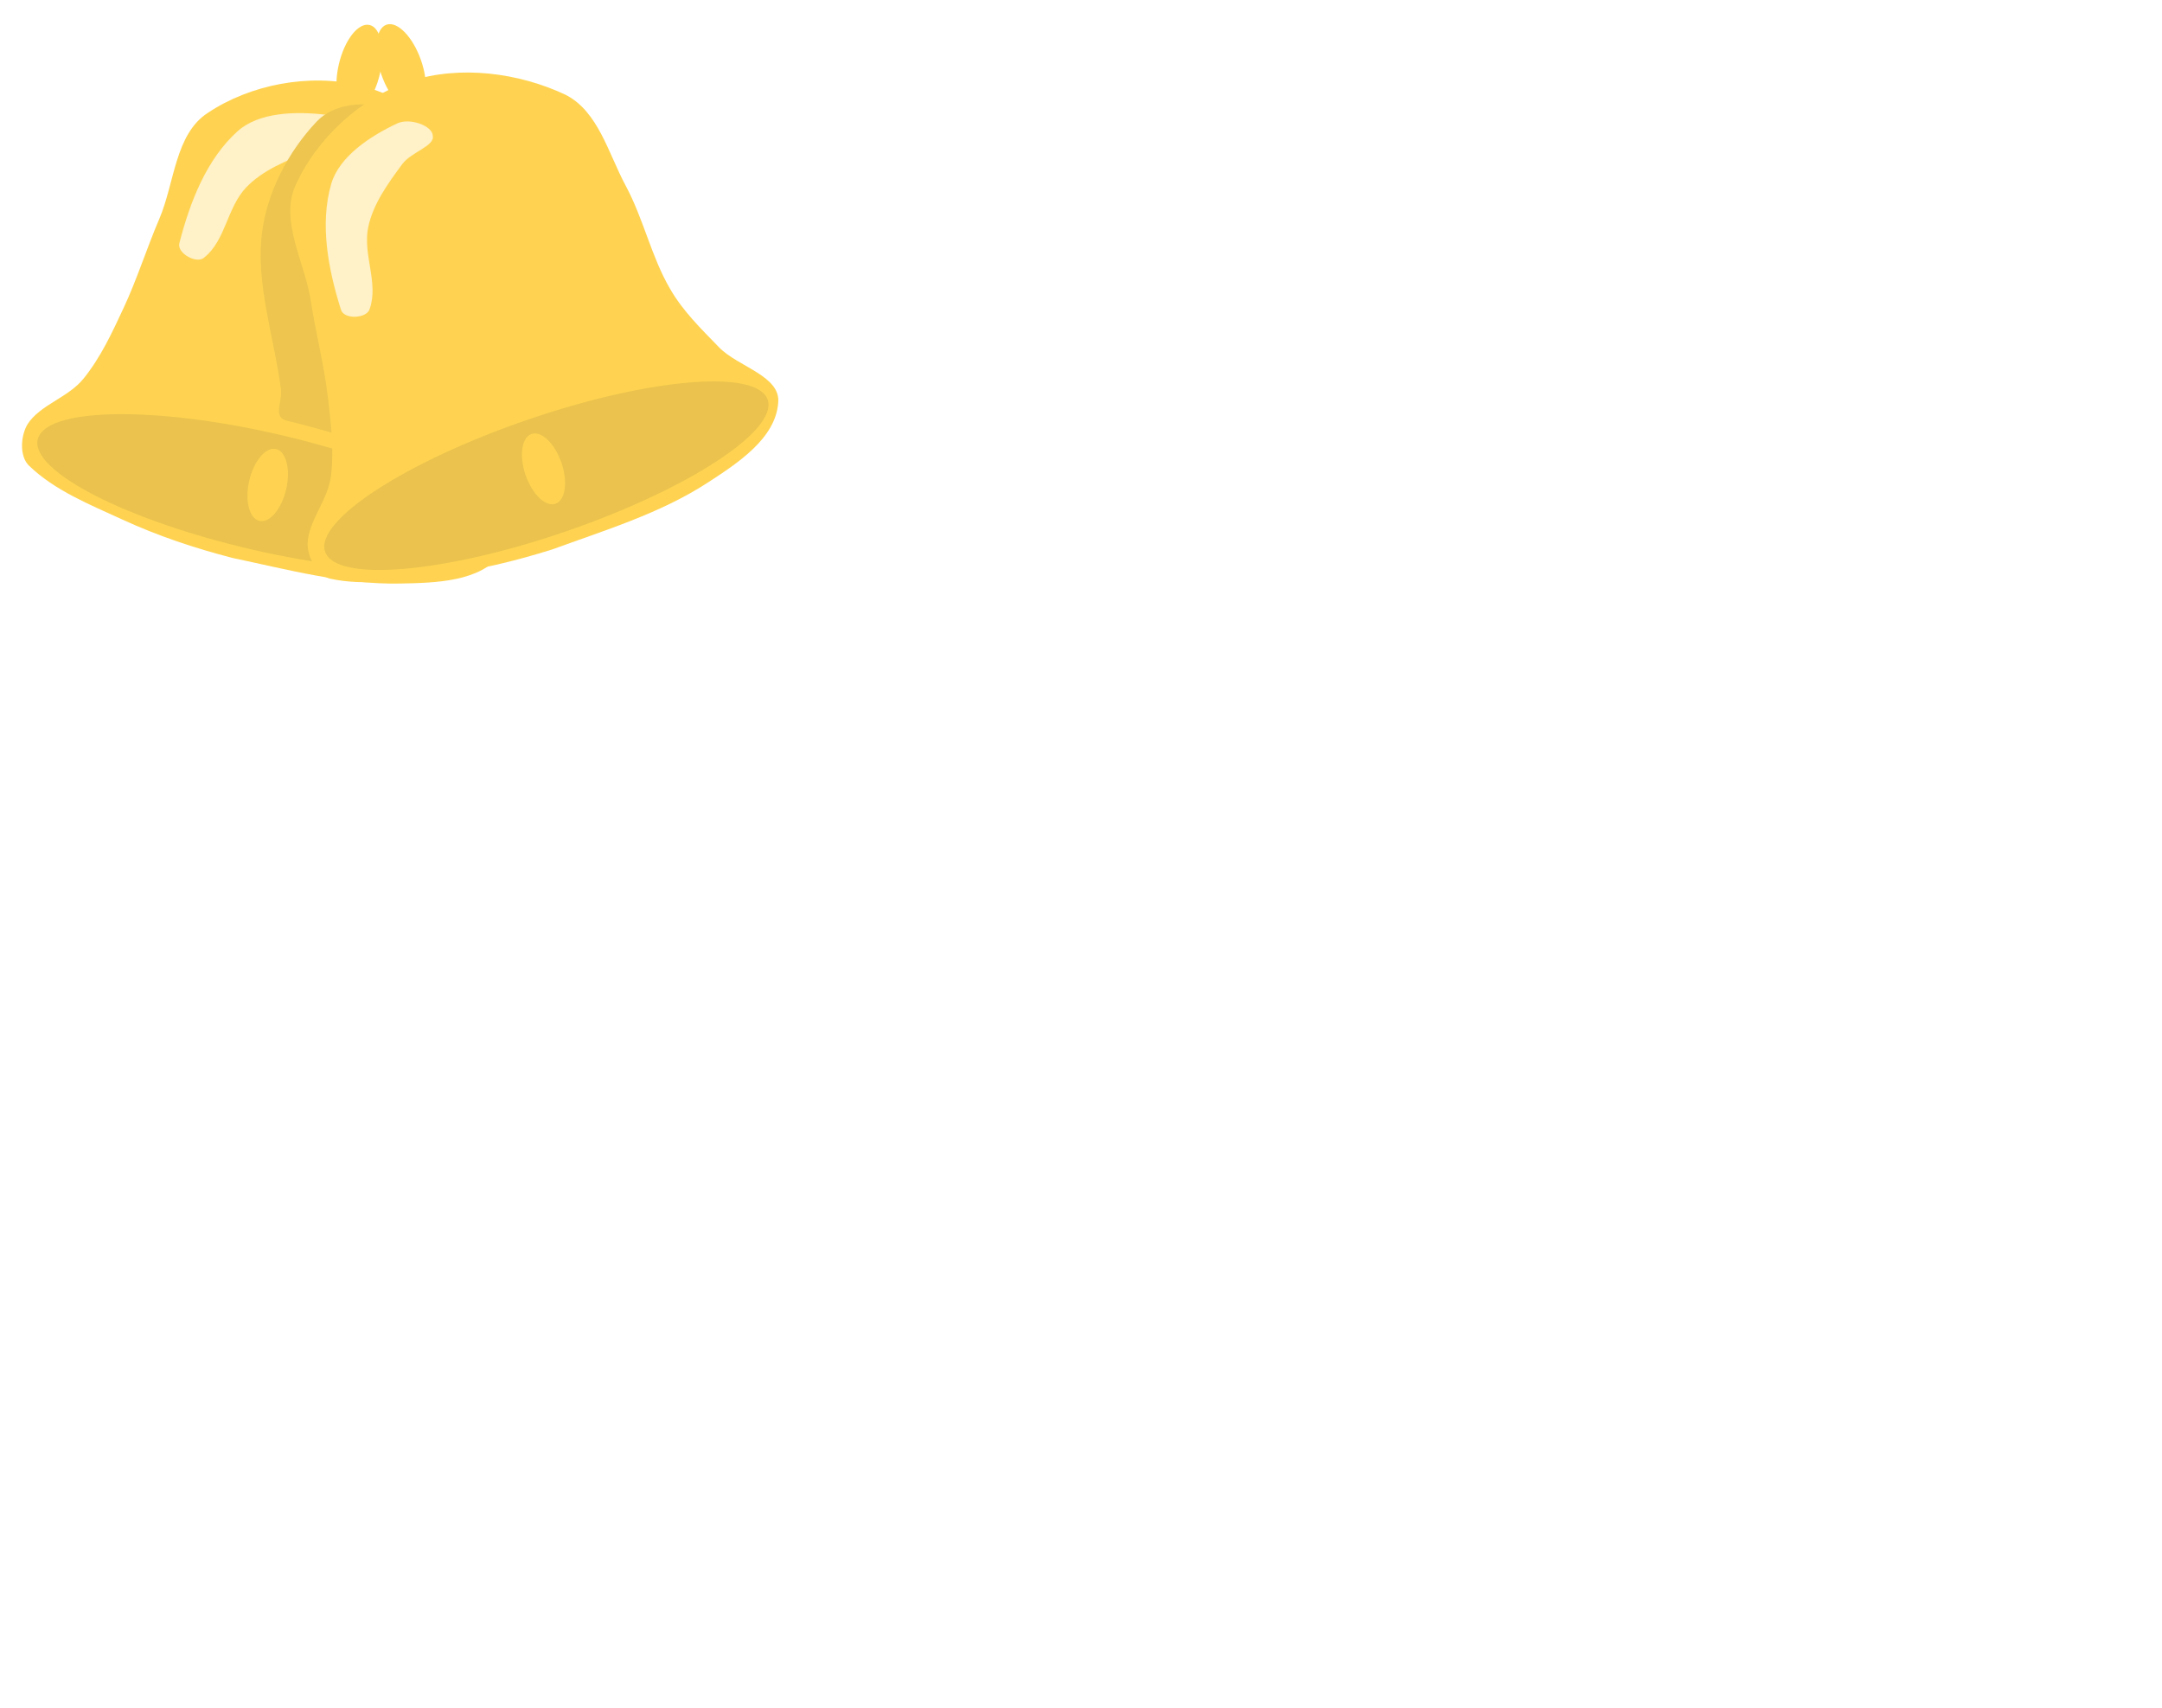
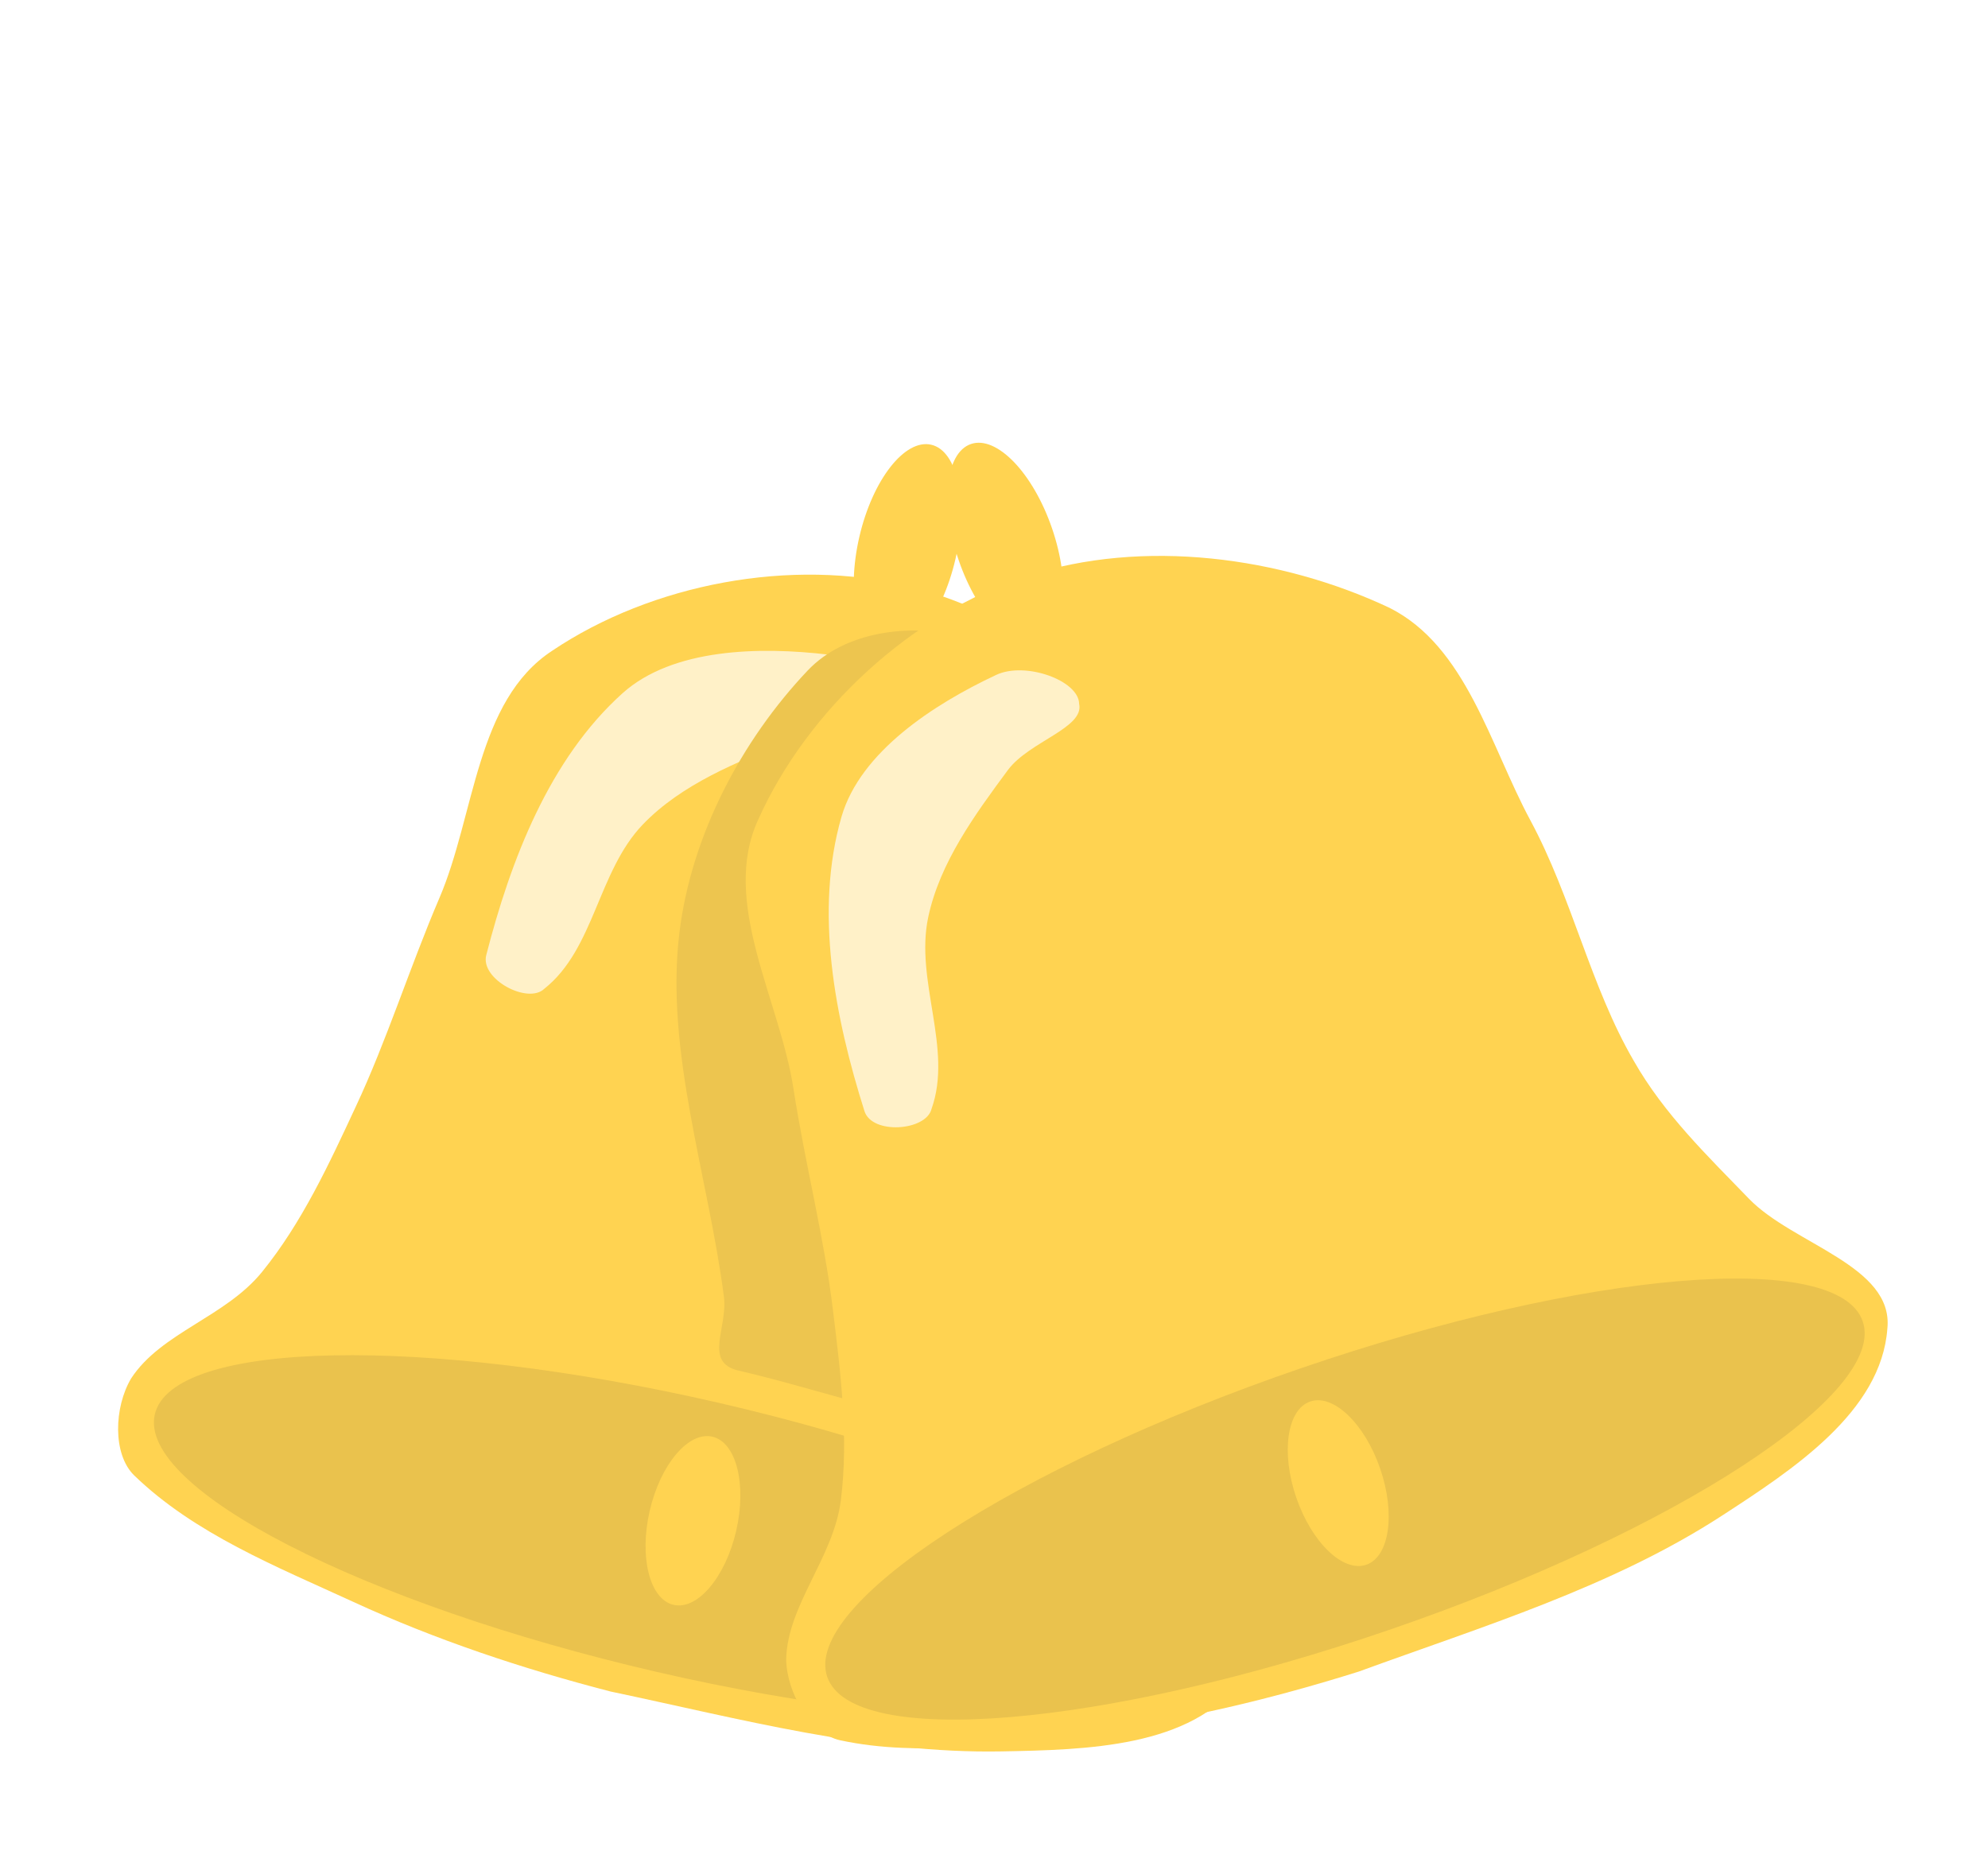
- <svg xmlns="http://www.w3.org/2000/svg" version="1.1" width="257" height="203">
-   <g id="ID0.8261458883062005" transform="matrix(1, 0, 0, 1, -192, -149)">
-     <g id="ID0.25774545641615987" transform="matrix(1, 0, 0, 1, 192, 149)">
-       <path id="ID0.8359734453260899" fill="#FFD351" stroke="none" stroke-linecap="round" d="M 244 126.500 C 256.408 126.689 269.027 133.011 277.750 141.500 C 283.830 147.722 282.855 158.026 284.250 166.500 C 285.707 175.357 284.540 184.460 286.250 193 C 287.400 199.098 290.184 204.512 292.750 210 C 295.471 215.823 304.426 221.184 301.750 227 C 298.426 234.798 288.037 237.423 279.750 239.500 C 266.794 242.745 253.102 242.240 239.750 242.500 C 230.504 242.256 221.267 241.375 212.250 239.500 C 203.872 237.766 195.052 236.402 187.750 232 C 185.136 230.396 184.222 225.733 185.250 222.500 C 187.161 217.282 193.156 214.297 195.750 209 C 198.576 203.230 199.918 196.792 201.250 190.500 C 202.794 183.324 203.401 175.511 204.750 168 C 206.376 158.987 203.855 147.676 210.250 141 C 218.588 132.093 231.756 126.315 244 126.500 Z " transform="matrix(0.488271, 0.1126898, -0.1126898, 0.488271, -62.1, -79.1)" />
-       <path id="ID0.908154658973217" fill="#FFD351" stroke="none" d="M 243 112 C 244.379 112 245.629 113.205 246.535 115.151 C 247.440 117.097 248 119.784 248 122.750 C 248 125.716 247.440 128.403 246.535 130.349 C 245.629 132.295 244.379 133.500 243 133.500 C 241.621 133.500 240.371 132.295 239.465 130.349 C 238.560 128.403 238 125.716 238 122.750 C 238 119.784 238.560 117.097 239.465 115.151 C 240.371 113.205 241.621 112 243 112 Z " transform="matrix(0.488271, 0.1126898, -0.1126898, 0.488271, -62.1, -79.1)" />
-       <path id="ID0.7001172280870378" fill="#EAC24D" stroke="none" d="M 247 228 C 262.312 228 276.187 229.569 286.234 232.103 C 296.281 234.638 302.500 238.138 302.500 242 C 302.500 245.862 296.281 249.362 286.234 251.897 C 276.187 254.431 262.312 256 247 256 C 231.688 256 217.813 254.431 207.766 251.897 C 197.719 249.362 191.500 245.862 191.500 242 C 191.500 238.138 197.719 234.638 207.766 232.103 C 217.813 229.569 231.688 228 247 228 Z " transform="matrix(0.488271, 0.1126898, -0.1126898, 0.488271, -61.75, -87.5)" />
-       <path id="ID0.7265239926055074" fill="#FFD351" stroke="none" d="M 244 215 C 245.242 215 246.367 215.980 247.181 217.564 C 247.996 219.148 248.500 221.336 248.500 223.750 C 248.500 226.164 247.996 228.352 247.181 229.936 C 246.367 231.520 245.242 232.500 244 232.500 C 242.758 232.500 241.633 231.520 240.819 229.936 C 240.004 228.352 239.500 226.164 239.500 223.750 C 239.500 221.336 240.004 219.148 240.819 217.564 C 241.633 215.980 242.758 215 244 215 Z " transform="matrix(0.488271, 0.1126898, -0.1126898, 0.488271, -62.1, -79.1)" />
-       <path id="ID0.635630413889885" fill="#FFF1C8" stroke="none" stroke-linecap="round" d="M 219.250 142 C 223.185 136.426 231.702 134.265 238.750 133.500 C 241.995 133.151 246.477 136.746 245.750 139 C 245.477 141.496 239.742 140.965 236.750 143 C 232.096 146.204 227.159 149.650 224.250 154.500 C 220.854 160.168 222.314 167.911 218.250 173 C 216.995 174.933 211.689 173.522 211.750 171 C 211.994 161.030 213.517 150.161 219.250 142 Z " transform="matrix(0.488271, 0.1126898, -0.1126898, 0.488271, -62.8, -78.45)" />
+ <svg xmlns="http://www.w3.org/2000/svg" version="1.1" width="101" height="95" id="svg1066">
+   <defs id="defs1070" />
+   <g id="ID0.8261458883062005" transform="translate(-188.6178,-129.372)">
+     <g id="ID0.25774545641615987" transform="translate(192,149)">
+       <path id="ID0.8359734453260899" d="m 244,126.5 c 12.408,0.189 25.027,6.511 33.75,15 6.08,6.222 5.105,16.526 6.5,25 1.457,8.857 0.29,17.96 2,26.5 1.15,6.098 3.934,11.512 6.5,17 2.721,5.823 11.676,11.184 9,17 -3.324,7.798 -13.713,10.423 -22,12.5 -12.956,3.245 -26.648,2.74 -40,3 -9.246,-0.244 -18.483,-1.125 -27.5,-3 -8.378,-1.734 -17.198,-3.098 -24.5,-7.5 -2.614,-1.604 -3.528,-6.267 -2.5,-9.5 1.911,-5.218 7.906,-8.203 10.5,-13.5 2.826,-5.77 4.168,-12.208 5.5,-18.5 1.544,-7.176 2.151,-14.989 3.5,-22.5 1.626,-9.013 -0.895,-20.324 5.5,-27 8.338,-8.907 21.506,-14.685 33.75,-14.5 z" transform="matrix(0.488271,0.1126898,-0.1126898,0.488271,-62.1,-79.1)" style="fill:#ffd351;stroke:none;stroke-linecap:round" />
+       <path id="ID0.908154658973217" d="m 243,112 c 1.379,0 2.629,1.205 3.535,3.151 0.905,1.946 1.465,4.633 1.465,7.599 0,2.966 -0.56,5.653 -1.465,7.599 -0.906,1.946 -2.156,3.151 -3.535,3.151 -1.379,0 -2.629,-1.205 -3.535,-3.151 -0.905,-1.946 -1.465,-4.633 -1.465,-7.599 0,-2.966 0.56,-5.653 1.465,-7.599 C 240.371,113.205 241.621,112 243,112 Z" transform="matrix(0.488271,0.1126898,-0.1126898,0.488271,-62.1,-79.1)" style="fill:#ffd351;stroke:none" />
+       <path id="ID0.7001172280870378" d="m 247,228 c 15.312,0 29.187,1.569 39.234,4.103 10.047,2.535 16.266,6.035 16.266,9.897 0,3.862 -6.219,7.362 -16.266,9.897 C 276.187,254.431 262.312,256 247,256 231.688,256 217.813,254.431 207.766,251.897 197.719,249.362 191.5,245.862 191.5,242 c 0,-3.862 6.219,-7.362 16.266,-9.897 C 217.813,229.569 231.688,228 247,228 Z" transform="matrix(0.488271,0.1126898,-0.1126898,0.488271,-61.75,-87.5)" style="fill:#eac24d;stroke:none" />
+       <path id="ID0.7265239926055074" d="m 244,215 c 1.242,0 2.367,0.98 3.181,2.564 0.815,1.584 1.319,3.772 1.319,6.186 0,2.414 -0.504,4.602 -1.319,6.186 -0.814,1.584 -1.939,2.564 -3.181,2.564 -1.242,0 -2.367,-0.98 -3.181,-2.564 -0.815,-1.584 -1.319,-3.772 -1.319,-6.186 0,-2.414 0.504,-4.602 1.319,-6.186 C 241.633,215.98 242.758,215 244,215 Z" transform="matrix(0.488271,0.1126898,-0.1126898,0.488271,-62.1,-79.1)" style="fill:#ffd351;stroke:none" />
+       <path id="ID0.635630413889885" d="m 219.25,142 c 3.935,-5.574 12.452,-7.735 19.5,-8.5 3.245,-0.349 7.727,3.246 7,5.5 -0.273,2.496 -6.008,1.965 -9,4 -4.654,3.204 -9.591,6.65 -12.5,11.5 -3.396,5.668 -1.936,13.411 -6,18.5 -1.255,1.933 -6.561,0.522 -6.5,-2 0.244,-9.97 1.767,-20.839 7.5,-29 z" transform="matrix(0.488271,0.1126898,-0.1126898,0.488271,-62.8,-78.45)" style="fill:#fff1c8;stroke:none;stroke-linecap:round" />
    </g>
-     <path id="ID0.5902045234106481" fill="#EDC54F" stroke="none" stroke-linecap="round" d="M 268.750 168 C 278.989 169.592 289.603 173.001 297.341 179.633 C 302.812 184.325 307.224 192.077 306.500 199.250 C 304.862 215.480 303.885 235.738 290.750 245 C 278.693 253.822 260.703 245.838 246.250 242.500 C 242.637 241.666 245.159 238.166 244.750 235 C 243.152 222.692 238.746 210.085 240.250 198 C 241.462 188.247 246.487 178.632 253.250 171.500 C 257.054 167.493 263.617 166.756 268.750 168 Z " transform="matrix(0.5011063, 0, 0, 0.5011063, 102.75, 77.5)" />
-     <g id="ID0.25774545641615987" transform="matrix(1, 0, 0, 1, 192, 149)">
-       <path id="ID0.8359734453260899" fill="#FFD351" stroke="none" stroke-linecap="round" d="M 244 126.500 C 256.408 126.689 269.027 133.011 277.750 141.500 C 283.830 147.722 282.855 158.026 284.250 166.500 C 285.707 175.357 284.540 184.460 286.250 193 C 287.400 199.098 290.184 204.512 292.750 210 C 295.471 215.823 304.426 221.184 301.750 227 C 298.426 234.798 288.037 237.423 279.750 239.500 C 266.794 242.745 253.102 242.240 239.750 242.500 C 230.504 242.256 221.267 241.375 212.250 239.500 C 203.872 237.766 195.052 236.402 187.750 232 C 185.136 230.396 184.222 225.733 185.250 222.500 C 187.161 217.282 193.156 214.297 195.750 209 C 198.576 203.230 199.918 196.792 201.250 190.500 C 202.794 183.324 203.401 175.511 204.750 168 C 206.376 158.987 203.855 147.676 210.250 141 C 218.588 132.093 231.756 126.315 244 126.500 Z " transform="matrix(0.473942, -0.1627469, 0.1627469, 0.473942, -87.45, -10.6)" />
-       <path id="ID0.908154658973217" fill="#FFD351" stroke="none" d="M 243 112 C 244.379 112 245.629 113.205 246.535 115.151 C 247.440 117.097 248 119.784 248 122.750 C 248 125.716 247.440 128.403 246.535 130.349 C 245.629 132.295 244.379 133.500 243 133.500 C 241.621 133.500 240.371 132.295 239.465 130.349 C 238.560 128.403 238 125.716 238 122.750 C 238 119.784 238.560 117.097 239.465 115.151 C 240.371 113.205 241.621 112 243 112 Z " transform="matrix(0.473942, -0.1627469, 0.1627469, 0.473942, -87.45, -10.6)" />
-       <path id="ID0.7001172280870378" fill="#EAC24D" stroke="none" d="M 247 228 C 262.312 228 276.187 229.569 286.234 232.103 C 296.281 234.638 302.500 238.138 302.500 242 C 302.500 245.862 296.281 249.362 286.234 251.897 C 276.187 254.431 262.312 256 247 256 C 231.688 256 217.813 254.431 207.766 251.897 C 197.719 249.362 191.500 245.862 191.500 242 C 191.500 238.138 197.719 234.638 207.766 232.103 C 217.813 229.569 231.688 228 247 228 Z " transform="matrix(0.473942, -0.1627469, 0.1627469, 0.473942, -91.5, -17.95)" />
-       <path id="ID0.7265239926055074" fill="#FFD351" stroke="none" d="M 244 215 C 245.242 215 246.367 215.980 247.181 217.564 C 247.996 219.148 248.500 221.336 248.500 223.750 C 248.500 226.164 247.996 228.352 247.181 229.936 C 246.367 231.520 245.242 232.500 244 232.500 C 242.758 232.500 241.633 231.520 240.819 229.936 C 240.004 228.352 239.500 226.164 239.500 223.750 C 239.500 221.336 240.004 219.148 240.819 217.564 C 241.633 215.980 242.758 215 244 215 Z " transform="matrix(0.473942, -0.1627469, 0.1627469, 0.473942, -87.45, -10.6)" />
-       <path id="ID0.635630413889885" fill="#FFF1C8" stroke="none" stroke-linecap="round" d="M 219.250 142 C 223.185 136.426 231.702 134.265 238.750 133.500 C 241.995 133.151 246.477 136.746 245.750 139 C 245.477 141.496 239.742 140.965 236.750 143 C 232.096 146.204 227.159 149.650 224.250 154.500 C 220.854 160.168 222.314 167.911 218.250 173 C 216.995 174.933 211.689 173.522 211.750 171 C 211.994 161.030 213.517 150.161 219.250 142 Z " transform="matrix(0.473942, -0.1627469, 0.1627469, 0.473942, -87.65, -9.75)" />
+     <path id="ID0.5902045234106481" d="m 268.75,168 c 10.239,1.592 20.853,5.001 28.591,11.633 5.471,4.692 9.883,12.444 9.159,19.617 -1.638,16.23 -2.615,36.488 -15.75,45.75 -12.057,8.822 -30.047,0.838 -44.5,-2.5 -3.613,-0.834 -1.091,-4.334 -1.5,-7.5 -1.598,-12.308 -6.004,-24.915 -4.5,-37 1.212,-9.753 6.237,-19.368 13,-26.5 3.804,-4.007 10.367,-4.744 15.5,-3.5 z" transform="matrix(0.5011063,0,0,0.5011063,102.75,77.5)" style="fill:#edc54f;stroke:none;stroke-linecap:round" />
+     <g id="g1063" transform="translate(192,149)">
+       <path id="path1053" d="m 244,126.5 c 12.408,0.189 25.027,6.511 33.75,15 6.08,6.222 5.105,16.526 6.5,25 1.457,8.857 0.29,17.96 2,26.5 1.15,6.098 3.934,11.512 6.5,17 2.721,5.823 11.676,11.184 9,17 -3.324,7.798 -13.713,10.423 -22,12.5 -12.956,3.245 -26.648,2.74 -40,3 -9.246,-0.244 -18.483,-1.125 -27.5,-3 -8.378,-1.734 -17.198,-3.098 -24.5,-7.5 -2.614,-1.604 -3.528,-6.267 -2.5,-9.5 1.911,-5.218 7.906,-8.203 10.5,-13.5 2.826,-5.77 4.168,-12.208 5.5,-18.5 1.544,-7.176 2.151,-14.989 3.5,-22.5 1.626,-9.013 -0.895,-20.324 5.5,-27 8.338,-8.907 21.506,-14.685 33.75,-14.5 z" transform="matrix(0.473942,-0.1627469,0.1627469,0.473942,-87.45,-10.6)" style="fill:#ffd351;stroke:none;stroke-linecap:round" />
+       <path id="path1055" d="m 243,112 c 1.379,0 2.629,1.205 3.535,3.151 0.905,1.946 1.465,4.633 1.465,7.599 0,2.966 -0.56,5.653 -1.465,7.599 -0.906,1.946 -2.156,3.151 -3.535,3.151 -1.379,0 -2.629,-1.205 -3.535,-3.151 -0.905,-1.946 -1.465,-4.633 -1.465,-7.599 0,-2.966 0.56,-5.653 1.465,-7.599 C 240.371,113.205 241.621,112 243,112 Z" transform="matrix(0.473942,-0.1627469,0.1627469,0.473942,-87.45,-10.6)" style="fill:#ffd351;stroke:none" />
+       <path id="path1057" d="m 247,228 c 15.312,0 29.187,1.569 39.234,4.103 10.047,2.535 16.266,6.035 16.266,9.897 0,3.862 -6.219,7.362 -16.266,9.897 C 276.187,254.431 262.312,256 247,256 231.688,256 217.813,254.431 207.766,251.897 197.719,249.362 191.5,245.862 191.5,242 c 0,-3.862 6.219,-7.362 16.266,-9.897 C 217.813,229.569 231.688,228 247,228 Z" transform="matrix(0.473942,-0.1627469,0.1627469,0.473942,-91.5,-17.95)" style="fill:#eac24d;stroke:none" />
+       <path id="path1059" d="m 244,215 c 1.242,0 2.367,0.98 3.181,2.564 0.815,1.584 1.319,3.772 1.319,6.186 0,2.414 -0.504,4.602 -1.319,6.186 -0.814,1.584 -1.939,2.564 -3.181,2.564 -1.242,0 -2.367,-0.98 -3.181,-2.564 -0.815,-1.584 -1.319,-3.772 -1.319,-6.186 0,-2.414 0.504,-4.602 1.319,-6.186 C 241.633,215.98 242.758,215 244,215 Z" transform="matrix(0.473942,-0.1627469,0.1627469,0.473942,-87.45,-10.6)" style="fill:#ffd351;stroke:none" />
+       <path id="path1061" d="m 219.25,142 c 3.935,-5.574 12.452,-7.735 19.5,-8.5 3.245,-0.349 7.727,3.246 7,5.5 -0.273,2.496 -6.008,1.965 -9,4 -4.654,3.204 -9.591,6.65 -12.5,11.5 -3.396,5.668 -1.936,13.411 -6,18.5 -1.255,1.933 -6.561,0.522 -6.5,-2 0.244,-9.97 1.767,-20.839 7.5,-29 z" transform="matrix(0.473942,-0.1627469,0.1627469,0.473942,-87.65,-9.75)" style="fill:#fff1c8;stroke:none;stroke-linecap:round" />
    </g>
  </g>
</svg>
